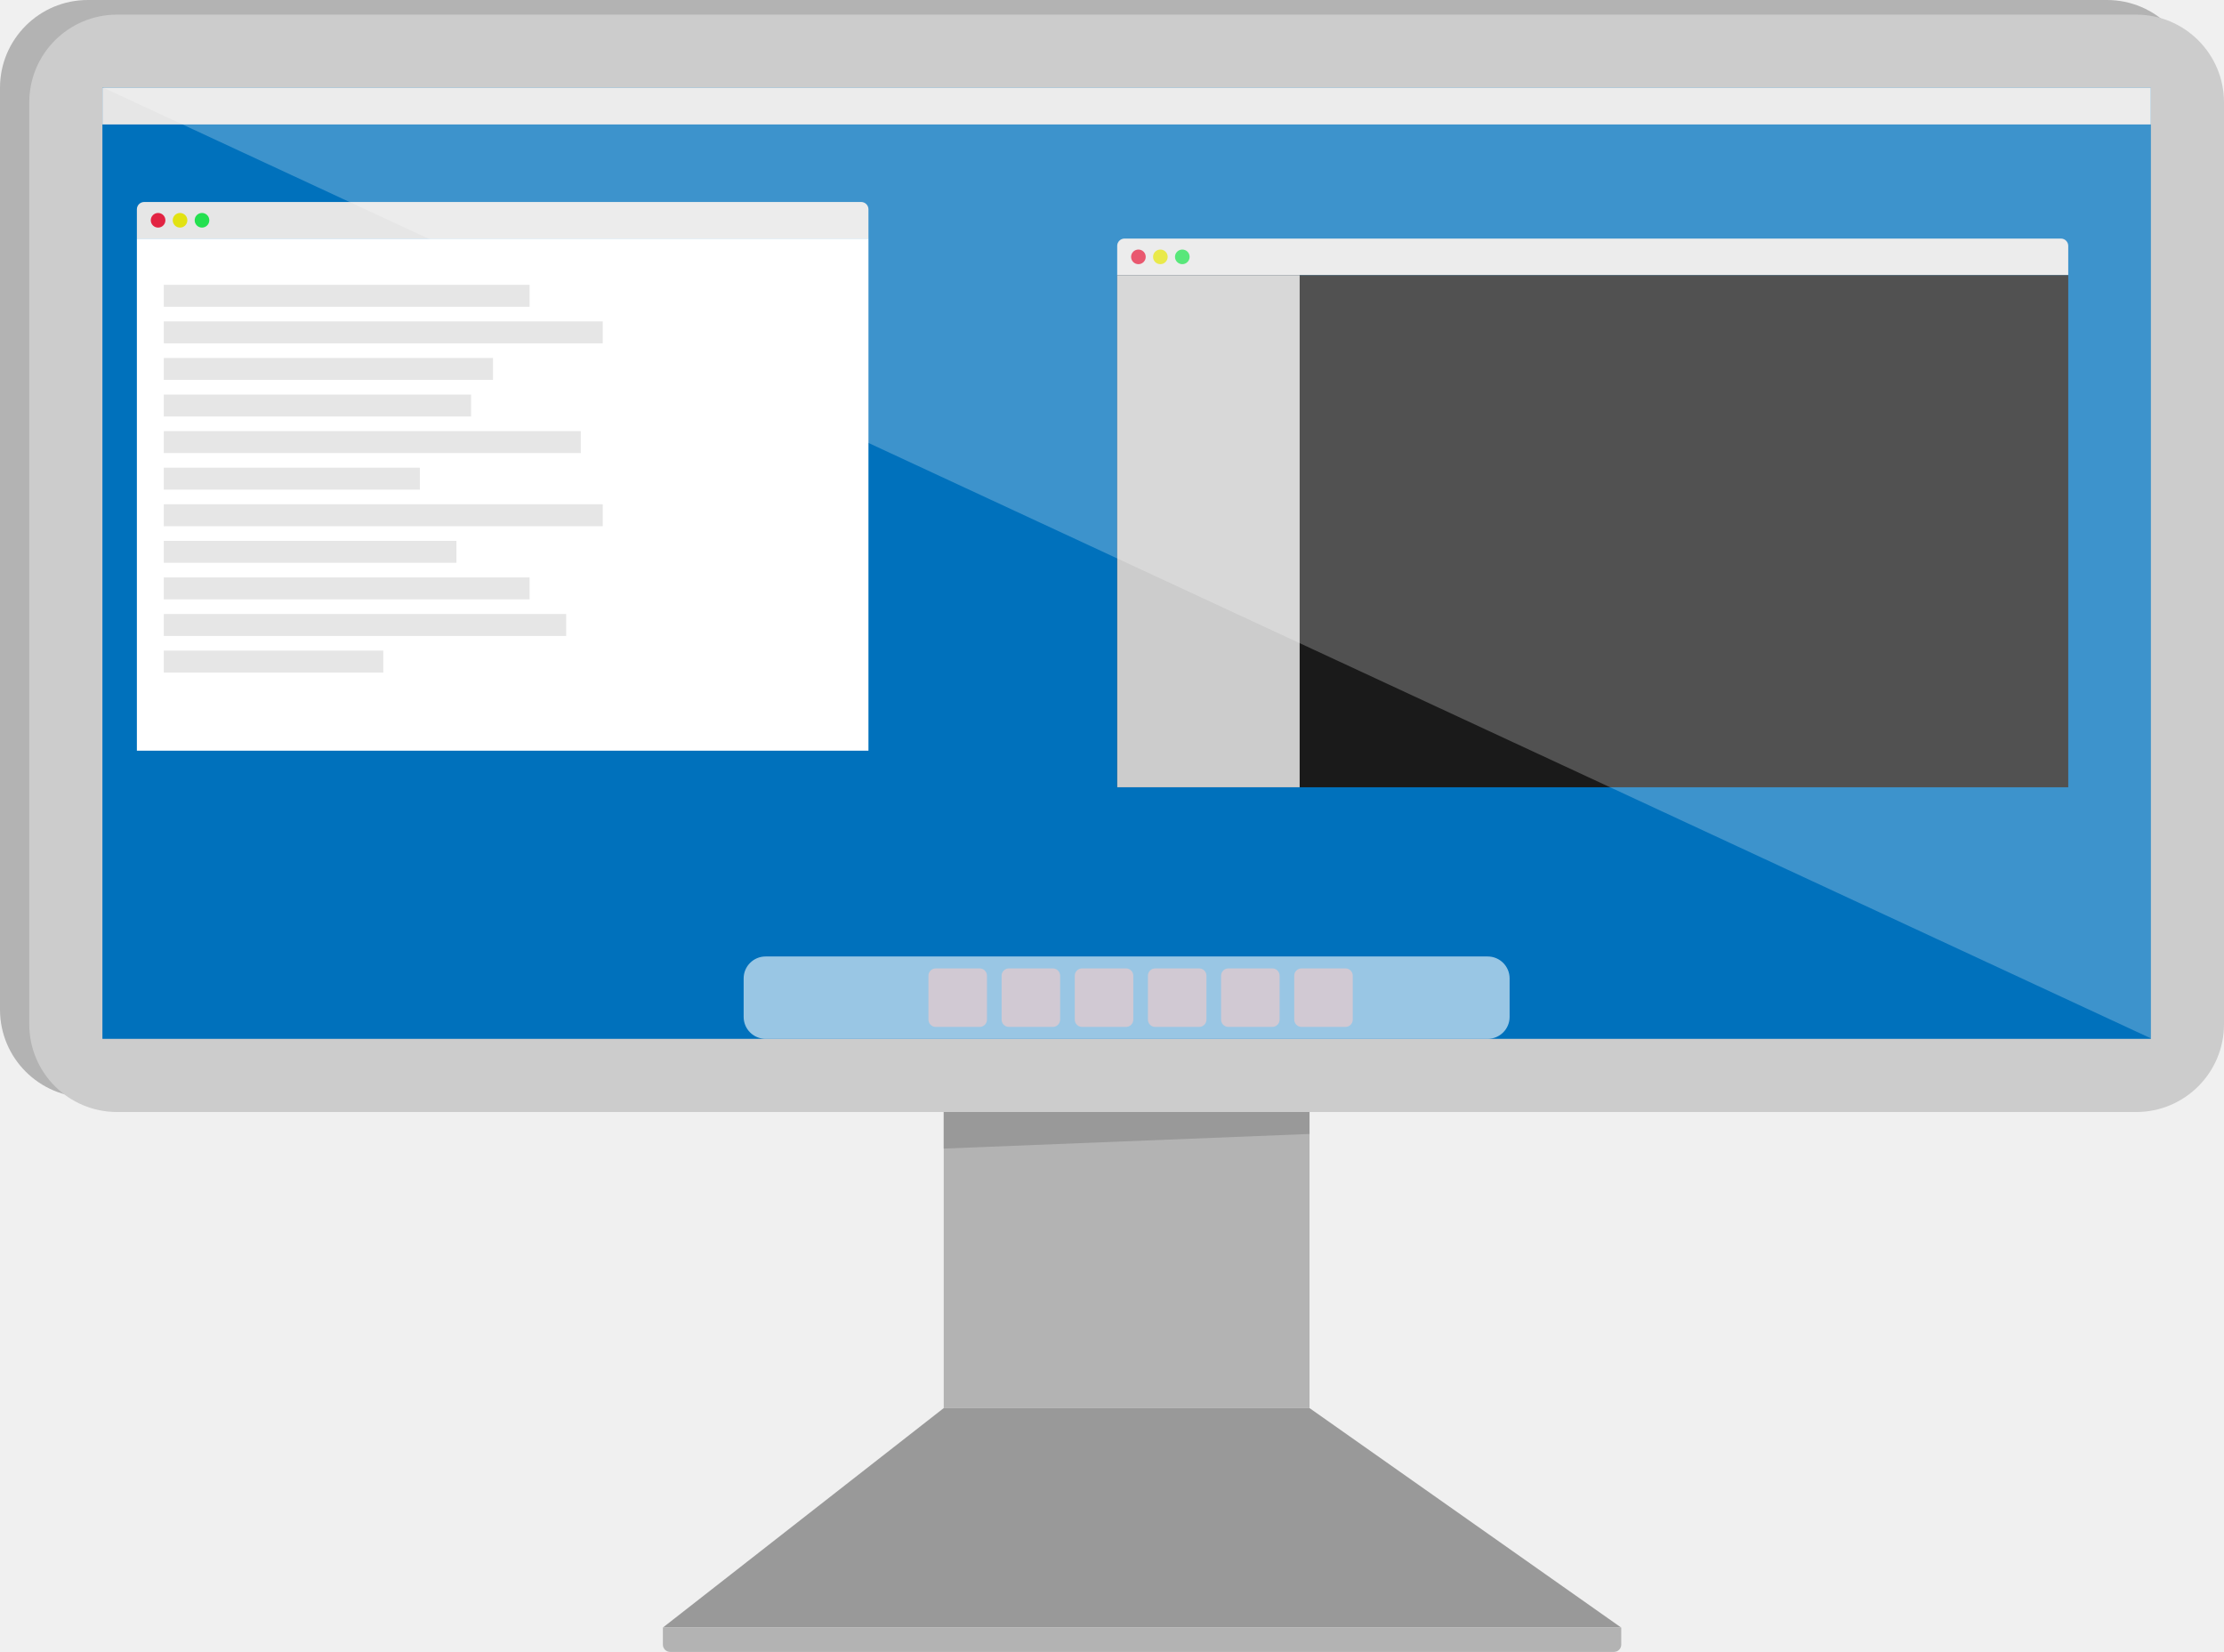
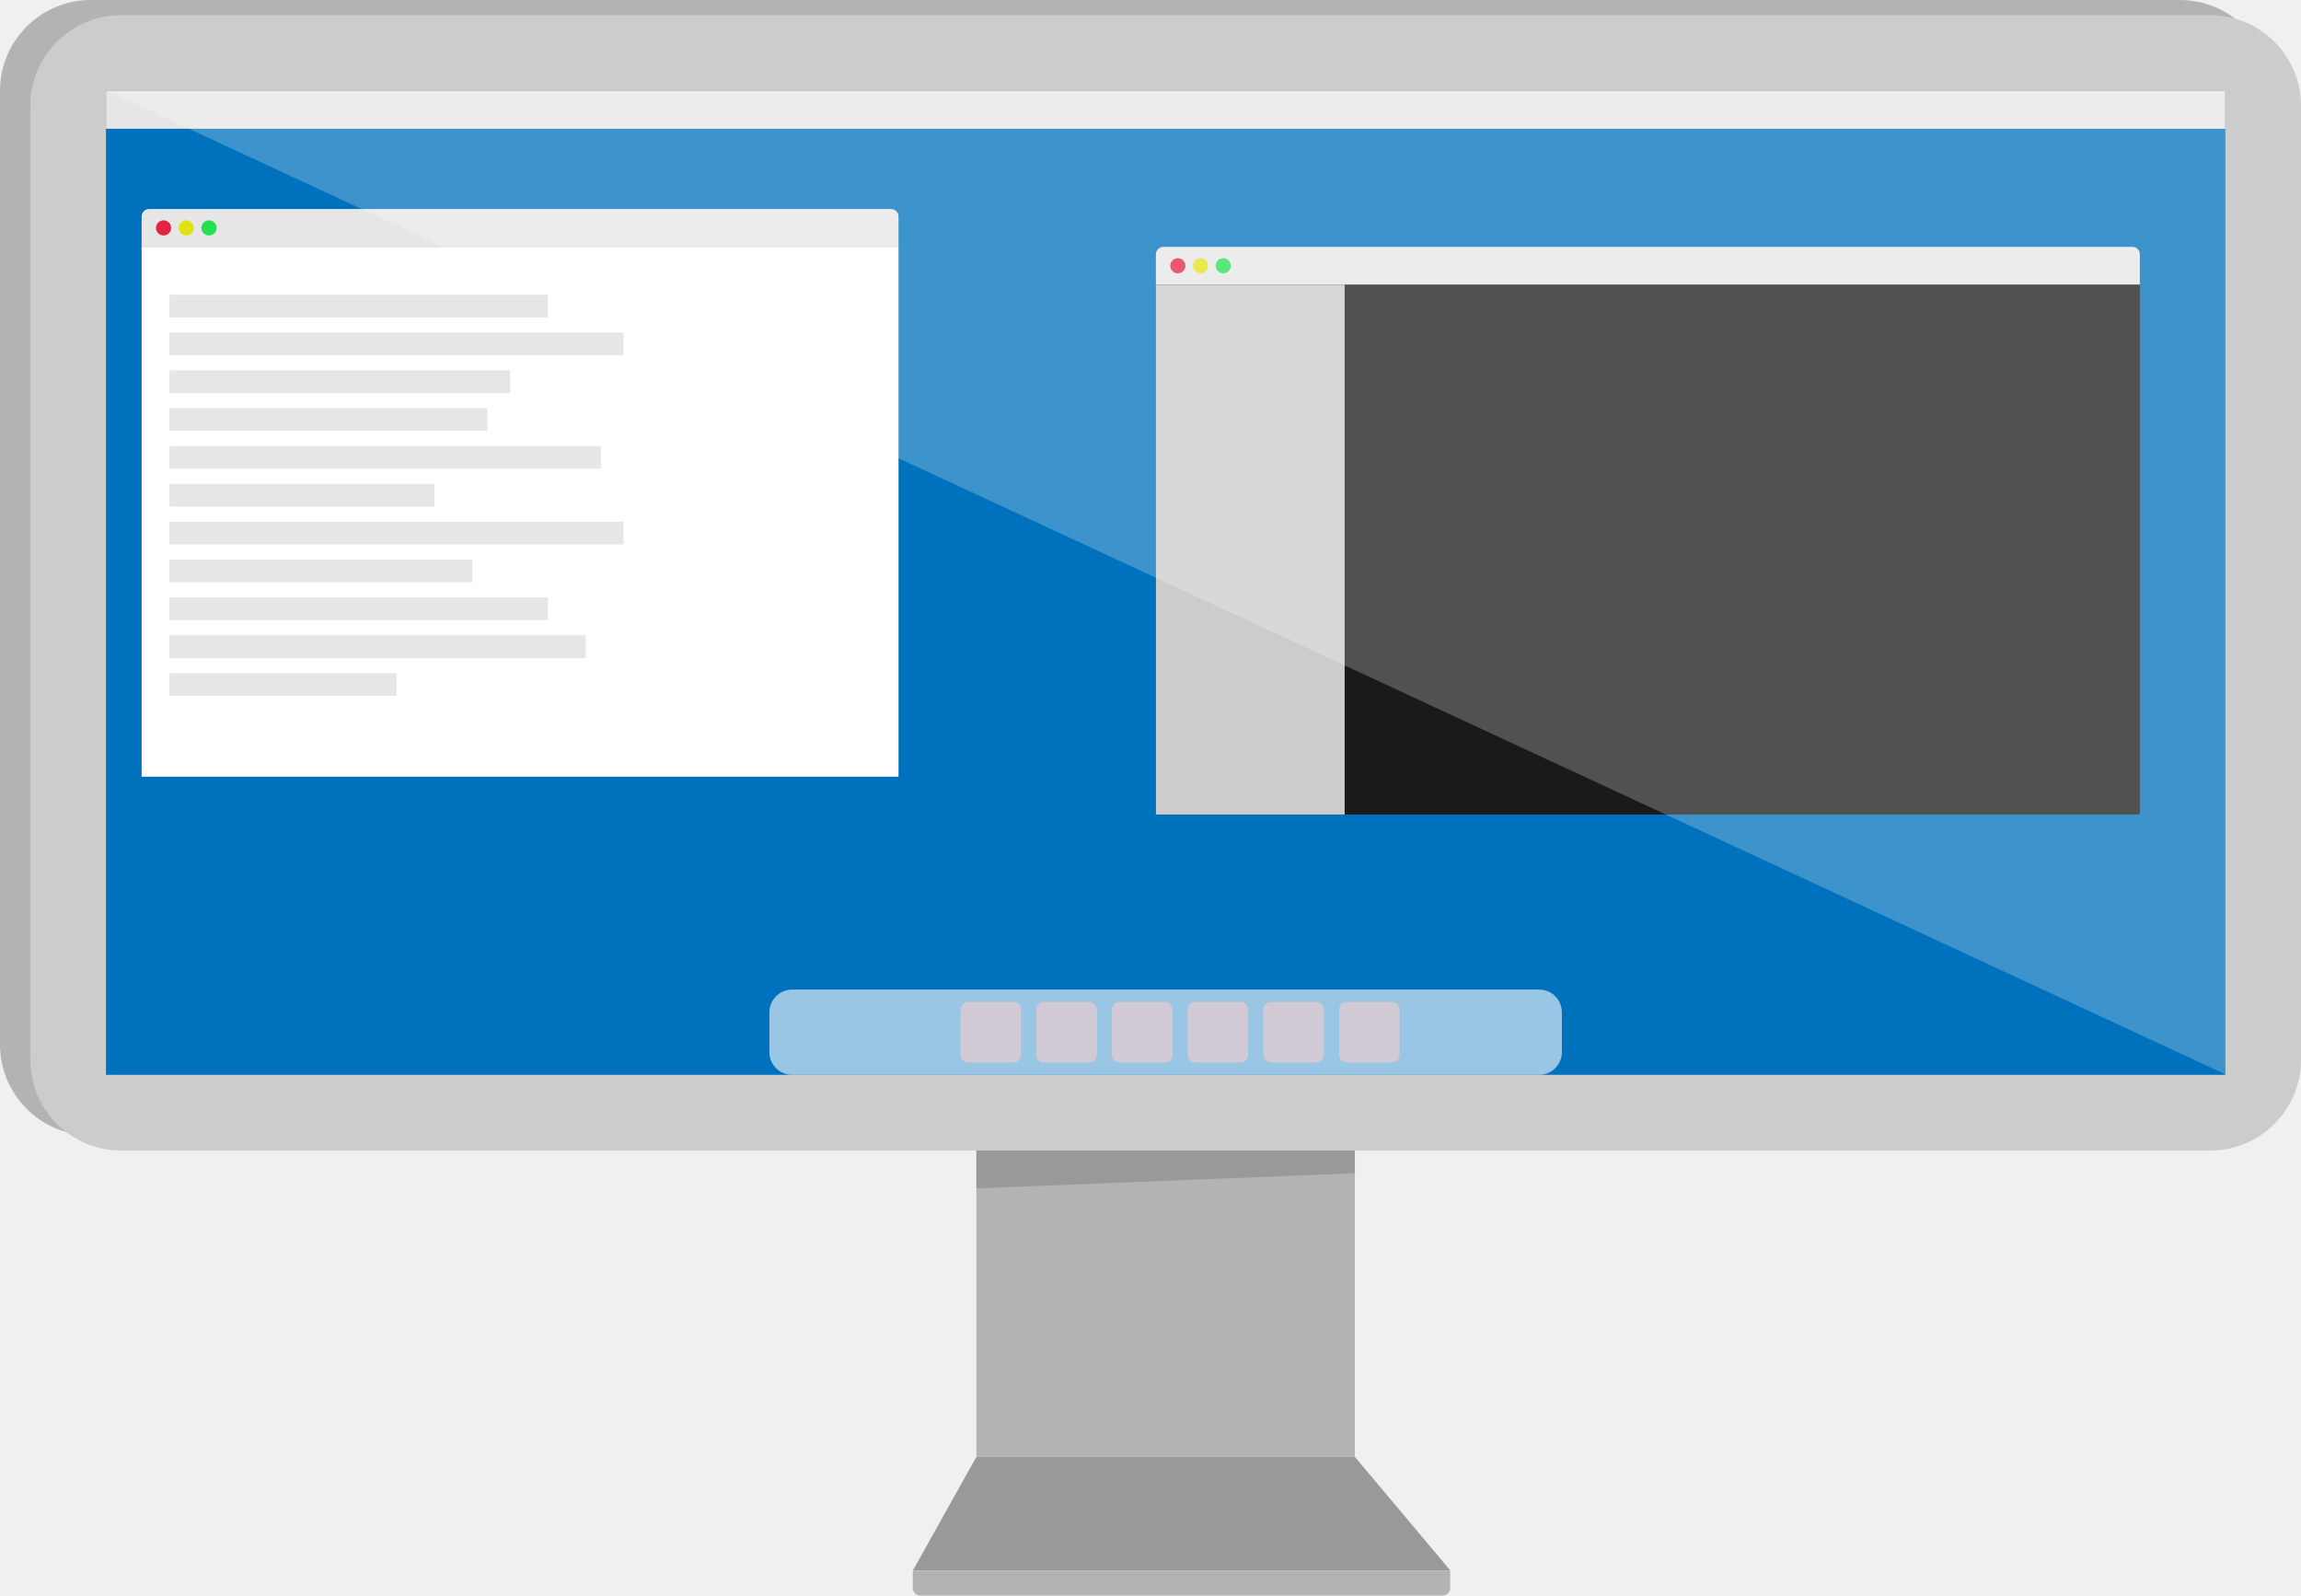
- <svg xmlns="http://www.w3.org/2000/svg" id="Layer_1" data-name="Layer 1" viewBox="0 0 304 225.8">
+ <svg xmlns="http://www.w3.org/2000/svg" id="Layer_1" data-name="Layer 1" viewBox="0 0 304 210.8">
  <defs>
    <style>.cls-1{fill:#b3b3b3;}.cls-2{fill:#ccc;}.cls-3{fill:#0071bc;}.cls-4{fill:#999;}.cls-10,.cls-12,.cls-5{fill:#fff;}.cls-5{opacity:0.6;}.cls-6{fill:#e6e6e6;}.cls-7{fill:#e22342;}.cls-8{fill:#e2e213;}.cls-9{fill:#24e050;}.cls-11{fill:#1a1a1a;}.cls-12{opacity:0.24;}.cls-13{fill:#d1c9d3;}</style>
  </defs>
  <rect class="cls-1" x="129" y="112.47" width="50" height="80" />
  <rect class="cls-1" width="300" height="150" rx="12" ry="12" />
  <rect class="cls-2" x="4" y="2" width="300" height="150" rx="12" ry="12" />
  <rect class="cls-3" x="14" y="12" width="280" height="130" />
-   <polygon class="cls-4" points="221.6 222.47 90.61 222.47 129 192.47 179 192.47 221.6 222.47" />
-   <path class="cls-1" d="M90.61,222.47h131a0,0,0,0,1,0,0v2.33a1,1,0,0,1-1,1h-129a1,1,0,0,1-1-1v-2.33A0,0,0,0,1,90.61,222.47Z" />
+   <polygon class="cls-4" points="191.6 207.47 120.61 207.47 129 192.47 179 192.47 191.6 207.47" />
+   <path class="cls-1" d="M494.85,295.06h-69a1,1,0,0,1-1-1v-2.33h71v2.33A1,1,0,0,1,494.85,295.06Z" transform="translate(-304.26 -84.26)" />
  <polygon class="cls-4" points="179 155 129 157 129 152 179 152 179 155" />
  <rect class="cls-5" x="101.65" y="130.74" width="104.7" height="11.26" rx="3" ry="3" />
  <rect class="cls-6" x="14" y="12.01" width="280" height="5" />
  <path class="cls-6" d="M19.71,27.61h98a1,1,0,0,1,1,1v4a0,0,0,0,1,0,0h-100a0,0,0,0,1,0,0v-4A1,1,0,0,1,19.71,27.61Z" />
  <circle class="cls-7" cx="21.61" cy="30.11" r="1" />
  <circle class="cls-8" cx="24.61" cy="30.11" r="1" />
  <circle class="cls-9" cx="27.61" cy="30.11" r="1" />
  <path class="cls-6" d="M153.71,32.61h128a1,1,0,0,1,1,1v4a0,0,0,0,1,0,0h-130a0,0,0,0,1,0,0v-4A1,1,0,0,1,153.71,32.61Z" />
  <circle class="cls-7" cx="155.61" cy="35.11" r="1" />
  <circle class="cls-8" cx="158.61" cy="35.11" r="1" />
  <circle class="cls-9" cx="161.61" cy="35.11" r="1" />
  <rect class="cls-10" x="18.71" y="32.61" width="100" height="70" />
  <rect class="cls-11" x="152.71" y="37.61" width="130" height="70" />
  <rect class="cls-2" x="152.71" y="37.61" width="24.94" height="70" />
  <polygon class="cls-12" points="294 141.93 14 11.93 294 11.93 294 141.93" />
  <rect class="cls-6" x="22.39" y="38.93" width="50" height="3" />
  <rect class="cls-6" x="22.39" y="43.93" width="60" height="3" />
  <rect class="cls-6" x="22.39" y="48.93" width="45" height="3" />
  <rect class="cls-6" x="22.39" y="53.93" width="42" height="3" />
  <rect class="cls-6" x="22.39" y="58.93" width="57" height="3" />
  <rect class="cls-6" x="22.39" y="63.93" width="35" height="3" />
  <rect class="cls-6" x="22.39" y="68.93" width="60" height="3" />
  <rect class="cls-6" x="22.39" y="73.93" width="40" height="3" />
  <rect class="cls-6" x="22.39" y="78.93" width="50" height="3" />
  <rect class="cls-6" x="22.39" y="83.93" width="55" height="3" />
  <rect class="cls-6" x="22.39" y="88.93" width="30" height="3" />
  <rect class="cls-13" x="176.91" y="132.37" width="8" height="8" rx="1" ry="1" />
  <rect class="cls-13" x="166.91" y="132.37" width="8" height="8" rx="1" ry="1" />
  <rect class="cls-13" x="156.91" y="132.37" width="8" height="8" rx="1" ry="1" />
  <rect class="cls-13" x="146.91" y="132.37" width="8" height="8" rx="1" ry="1" />
  <rect class="cls-13" x="136.91" y="132.37" width="8" height="8" rx="1" ry="1" />
  <rect class="cls-13" x="126.91" y="132.37" width="8" height="8" rx="1" ry="1" />
</svg>
